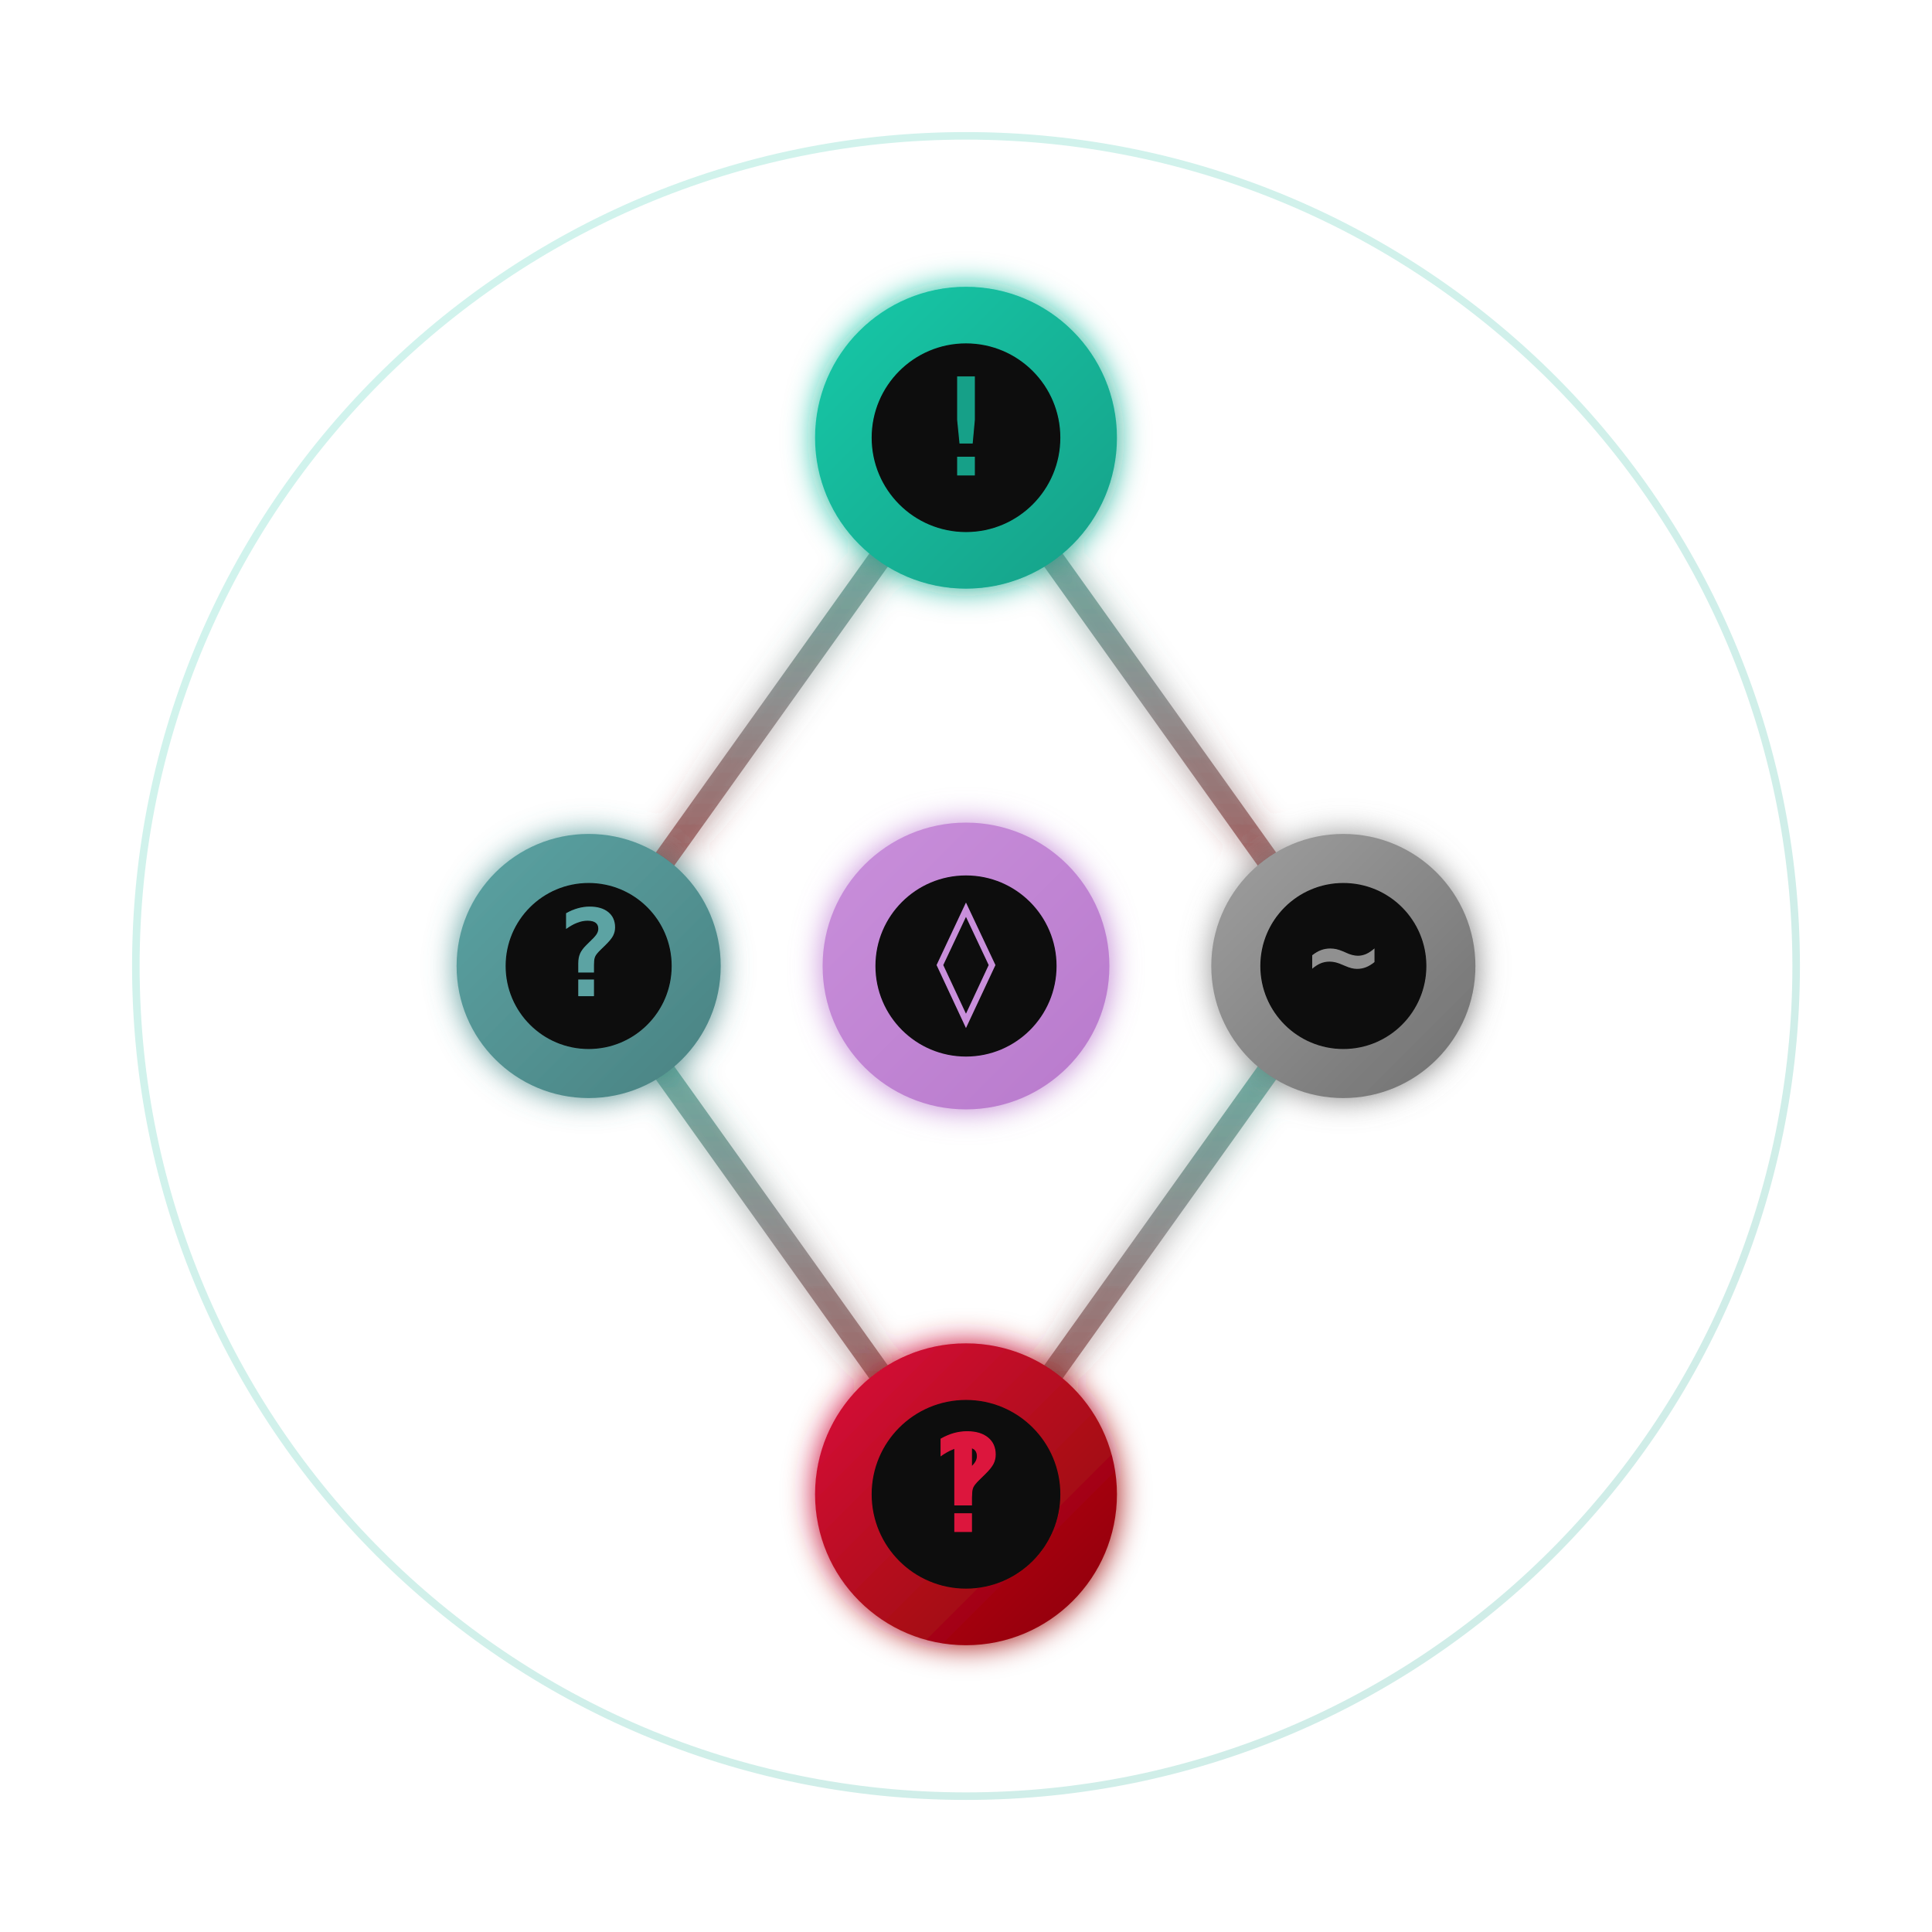
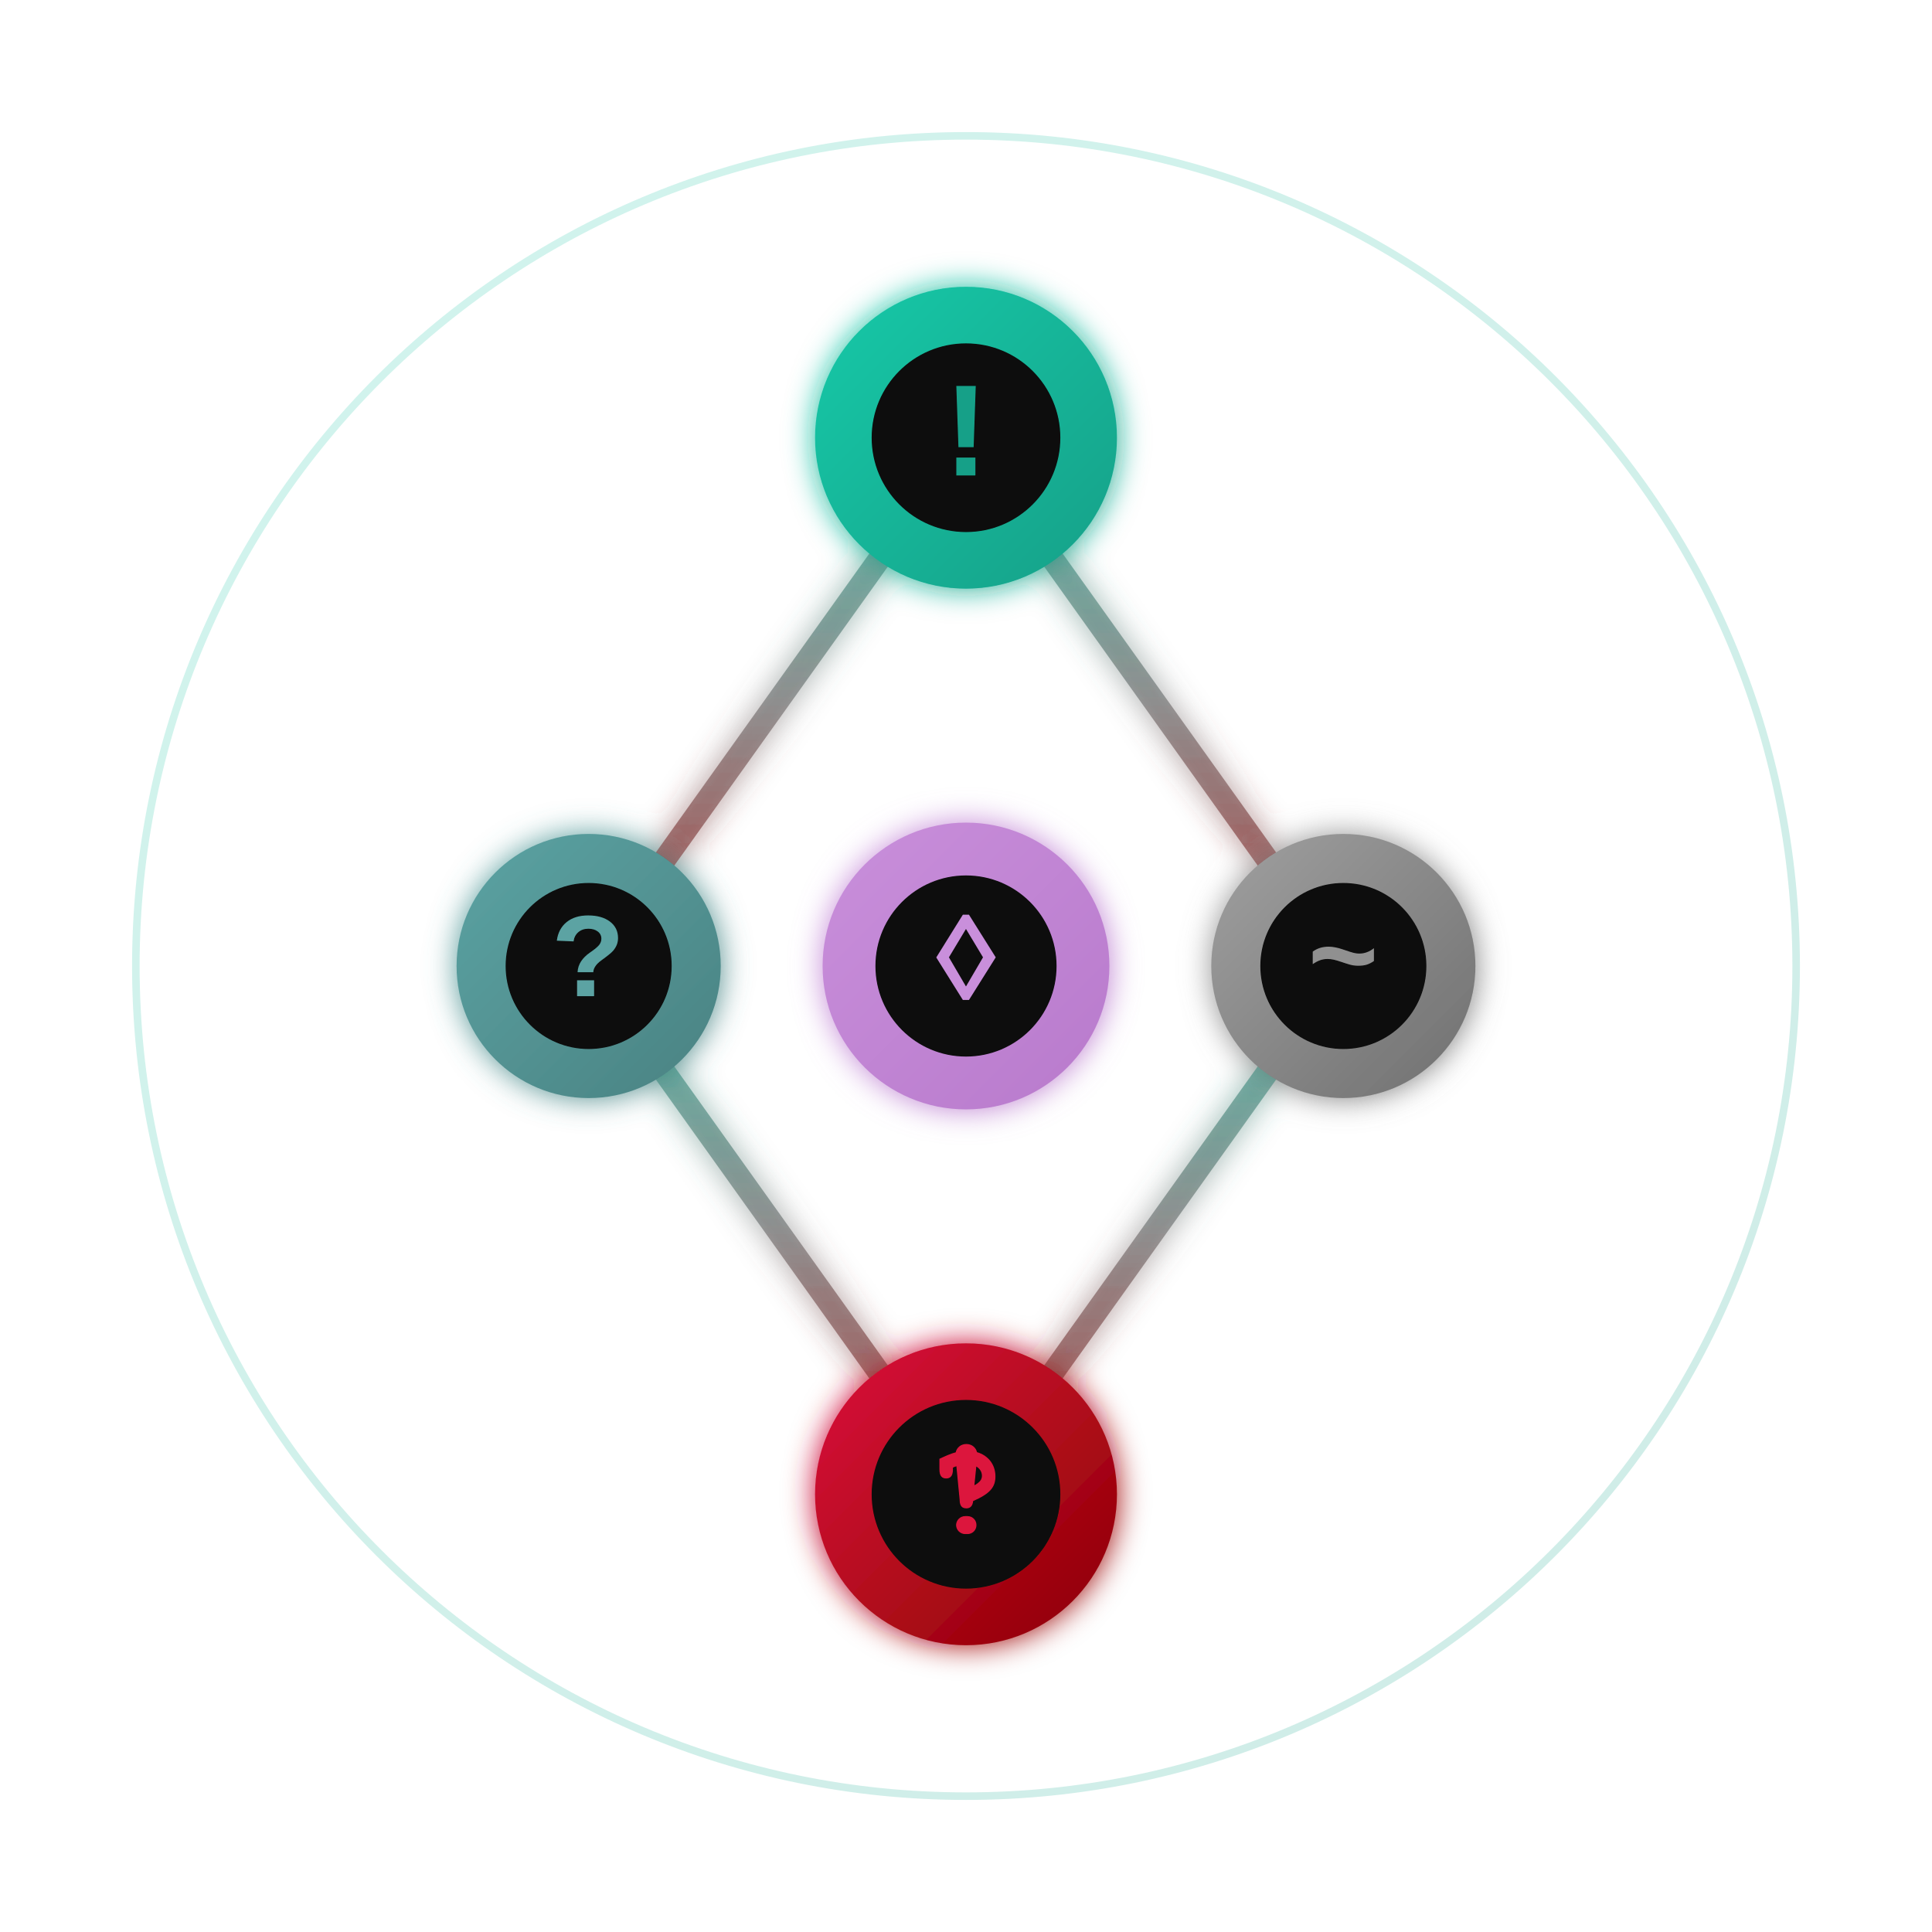
<svg xmlns="http://www.w3.org/2000/svg" viewBox="0 0 512 512">
  <defs>
    <linearGradient id="trust" x1="0%" y1="0%" x2="0%" y2="100%">
      <stop offset="0%" style="stop-color:#14A088" />
      <stop offset="50%" style="stop-color:#666666" />
      <stop offset="100%" style="stop-color:#8B0000" />
    </linearGradient>
    <linearGradient id="known" x1="0%" y1="0%" x2="100%" y2="100%">
      <stop offset="0%" style="stop-color:#1AC9A8" />
      <stop offset="100%" style="stop-color:#14A088" />
    </linearGradient>
    <linearGradient id="uncertain" x1="0%" y1="0%" x2="100%" y2="100%">
      <stop offset="0%" style="stop-color:#5BA3A3" />
      <stop offset="100%" style="stop-color:#4A8282" />
    </linearGradient>
    <linearGradient id="reported" x1="0%" y1="0%" x2="100%" y2="100%">
      <stop offset="0%" style="stop-color:#A0A0A0" />
      <stop offset="100%" style="stop-color:#707070" />
    </linearGradient>
    <linearGradient id="paradox" x1="0%" y1="0%" x2="100%" y2="100%">
      <stop offset="0%" style="stop-color:#DC143C" />
      <stop offset="100%" style="stop-color:#8B0000" />
    </linearGradient>
    <linearGradient id="predicted" x1="0%" y1="0%" x2="100%" y2="100%">
      <stop offset="0%" style="stop-color:#C98FDB" />
      <stop offset="100%" style="stop-color:#B87ACC" />
    </linearGradient>
    <filter id="glow" x="-50%" y="-50%" width="200%" height="200%">
      <feGaussianBlur stdDeviation="4" result="blur" />
      <feMerge>
        <feMergeNode in="blur" />
        <feMergeNode in="SourceGraphic" />
      </feMerge>
    </filter>
  </defs>
  <g transform="translate(256,256)" filter="url(#glow)">
    <line x1="0" y1="-140" x2="-100" y2="0" stroke="url(#trust)" stroke-width="6" stroke-linecap="round" opacity="0.6" />
    <line x1="0" y1="-140" x2="100" y2="0" stroke="url(#trust)" stroke-width="6" stroke-linecap="round" opacity="0.6" />
    <line x1="-100" y1="0" x2="0" y2="140" stroke="url(#trust)" stroke-width="6" stroke-linecap="round" opacity="0.6" />
    <line x1="100" y1="0" x2="0" y2="140" stroke="url(#trust)" stroke-width="6" stroke-linecap="round" opacity="0.6" />
    <line x1="0" y1="140" x2="0" y2="-140" stroke="url(#trust)" stroke-width="3" stroke-dasharray="8,4" opacity="0.4" />
    <line x1="0" y1="-140" x2="0" y2="0" stroke="url(#predicted)" stroke-width="3" stroke-linecap="round" opacity="0.4" />
    <line x1="-100" y1="0" x2="0" y2="0" stroke="url(#predicted)" stroke-width="3" stroke-linecap="round" opacity="0.4" />
    <line x1="100" y1="0" x2="0" y2="0" stroke="url(#predicted)" stroke-width="3" stroke-linecap="round" opacity="0.4" />
    <line x1="0" y1="0" x2="0" y2="140" stroke="url(#predicted)" stroke-width="3" stroke-linecap="round" opacity="0.4" />
    <g transform="translate(0,-140)" data-evidence="known" data-symbol="!">
      <circle r="40" fill="url(#known)" />
      <circle r="25" fill="#0a0a0a" />
-       <text y="10" fill="#14A088" font-family="monospace" font-size="36" font-weight="bold" text-anchor="middle">!</text>
+       <text y="10" fill="#14A088" font-family="'Courier New', Courier, 'Liberation Mono', monospace" font-size="36" font-weight="bold" text-anchor="middle">!</text>
    </g>
    <g transform="translate(-100,0)" data-evidence="uncertain" data-symbol="?">
      <circle r="35" fill="url(#uncertain)" />
      <circle r="22" fill="#0a0a0a" />
-       <text y="8" fill="#5BA3A3" font-family="monospace" font-size="32" font-weight="bold" text-anchor="middle">?</text>
+       <text y="8" fill="#5BA3A3" font-family="'Courier New', Courier, 'Liberation Mono', monospace" font-size="32" font-weight="bold" text-anchor="middle">?</text>
    </g>
    <g transform="translate(100,0)" data-evidence="reported" data-symbol="~">
      <circle r="35" fill="url(#reported)" />
      <circle r="22" fill="#0a0a0a" />
-       <text y="8" fill="#909090" font-family="monospace" font-size="32" font-weight="bold" text-anchor="middle">~</text>
+       <text y="8" fill="#909090" font-family="'Courier New', Courier, 'Liberation Mono', monospace" font-size="32" font-weight="bold" text-anchor="middle">~</text>
    </g>
    <g transform="translate(0,140)" data-evidence="paradox" data-symbol="‽">
      <circle r="40" fill="url(#paradox)" />
      <circle r="25" fill="#0a0a0a" />
-       <text y="10" fill="#DC143C" font-family="monospace" font-size="36" font-weight="bold" text-anchor="middle">‽</text>
+       <text y="10" fill="#DC143C" font-family="'Courier New', Courier, 'Liberation Mono', monospace" font-size="36" font-weight="bold" text-anchor="middle">‽</text>
    </g>
    <g transform="translate(0,0)" data-evidence="predicted" data-symbol="◊">
      <circle r="38" fill="url(#predicted)" />
      <circle r="24" fill="#0a0a0a" />
-       <text y="9" fill="#C98FDB" font-family="monospace" font-size="32" font-weight="bold" text-anchor="middle">◊</text>
+       <text y="9" fill="#C98FDB" font-family="'Courier New', Courier, 'Liberation Mono', monospace" font-size="32" font-weight="bold" text-anchor="middle">◊</text>
    </g>
  </g>
  <circle cx="256" cy="256" r="220" fill="none" stroke="url(#known)" stroke-width="2" opacity="0.2" />
</svg>
